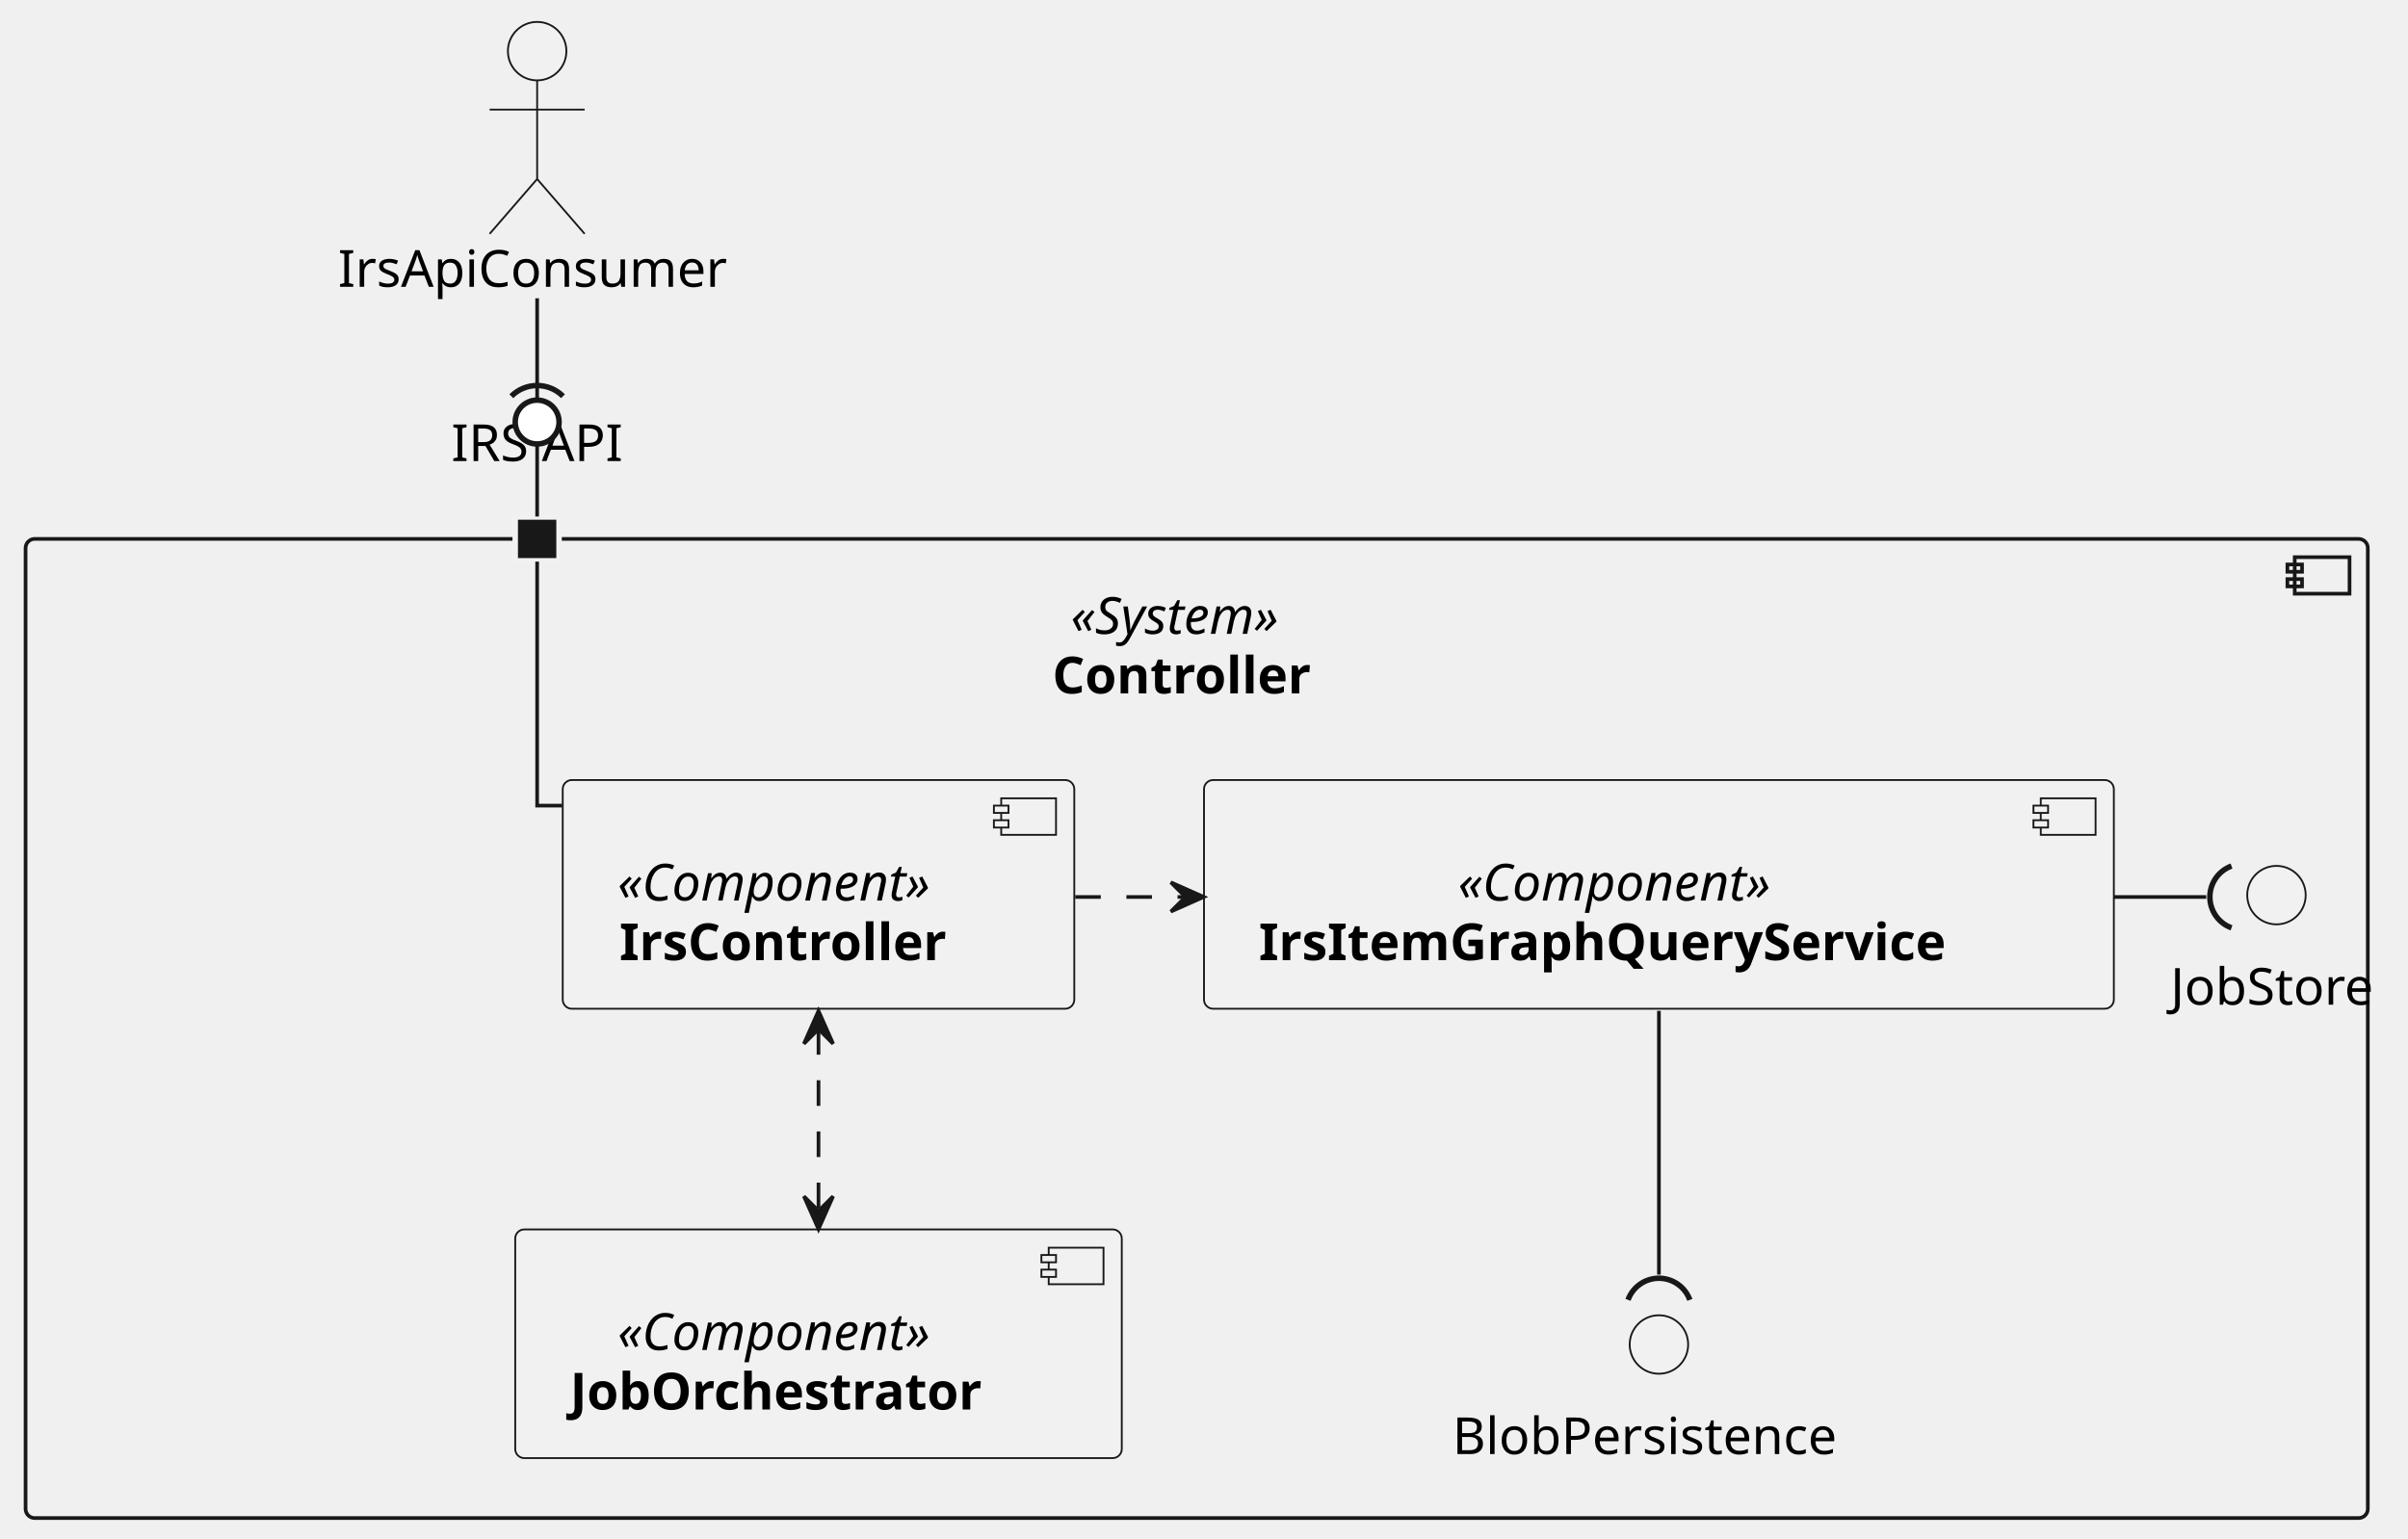
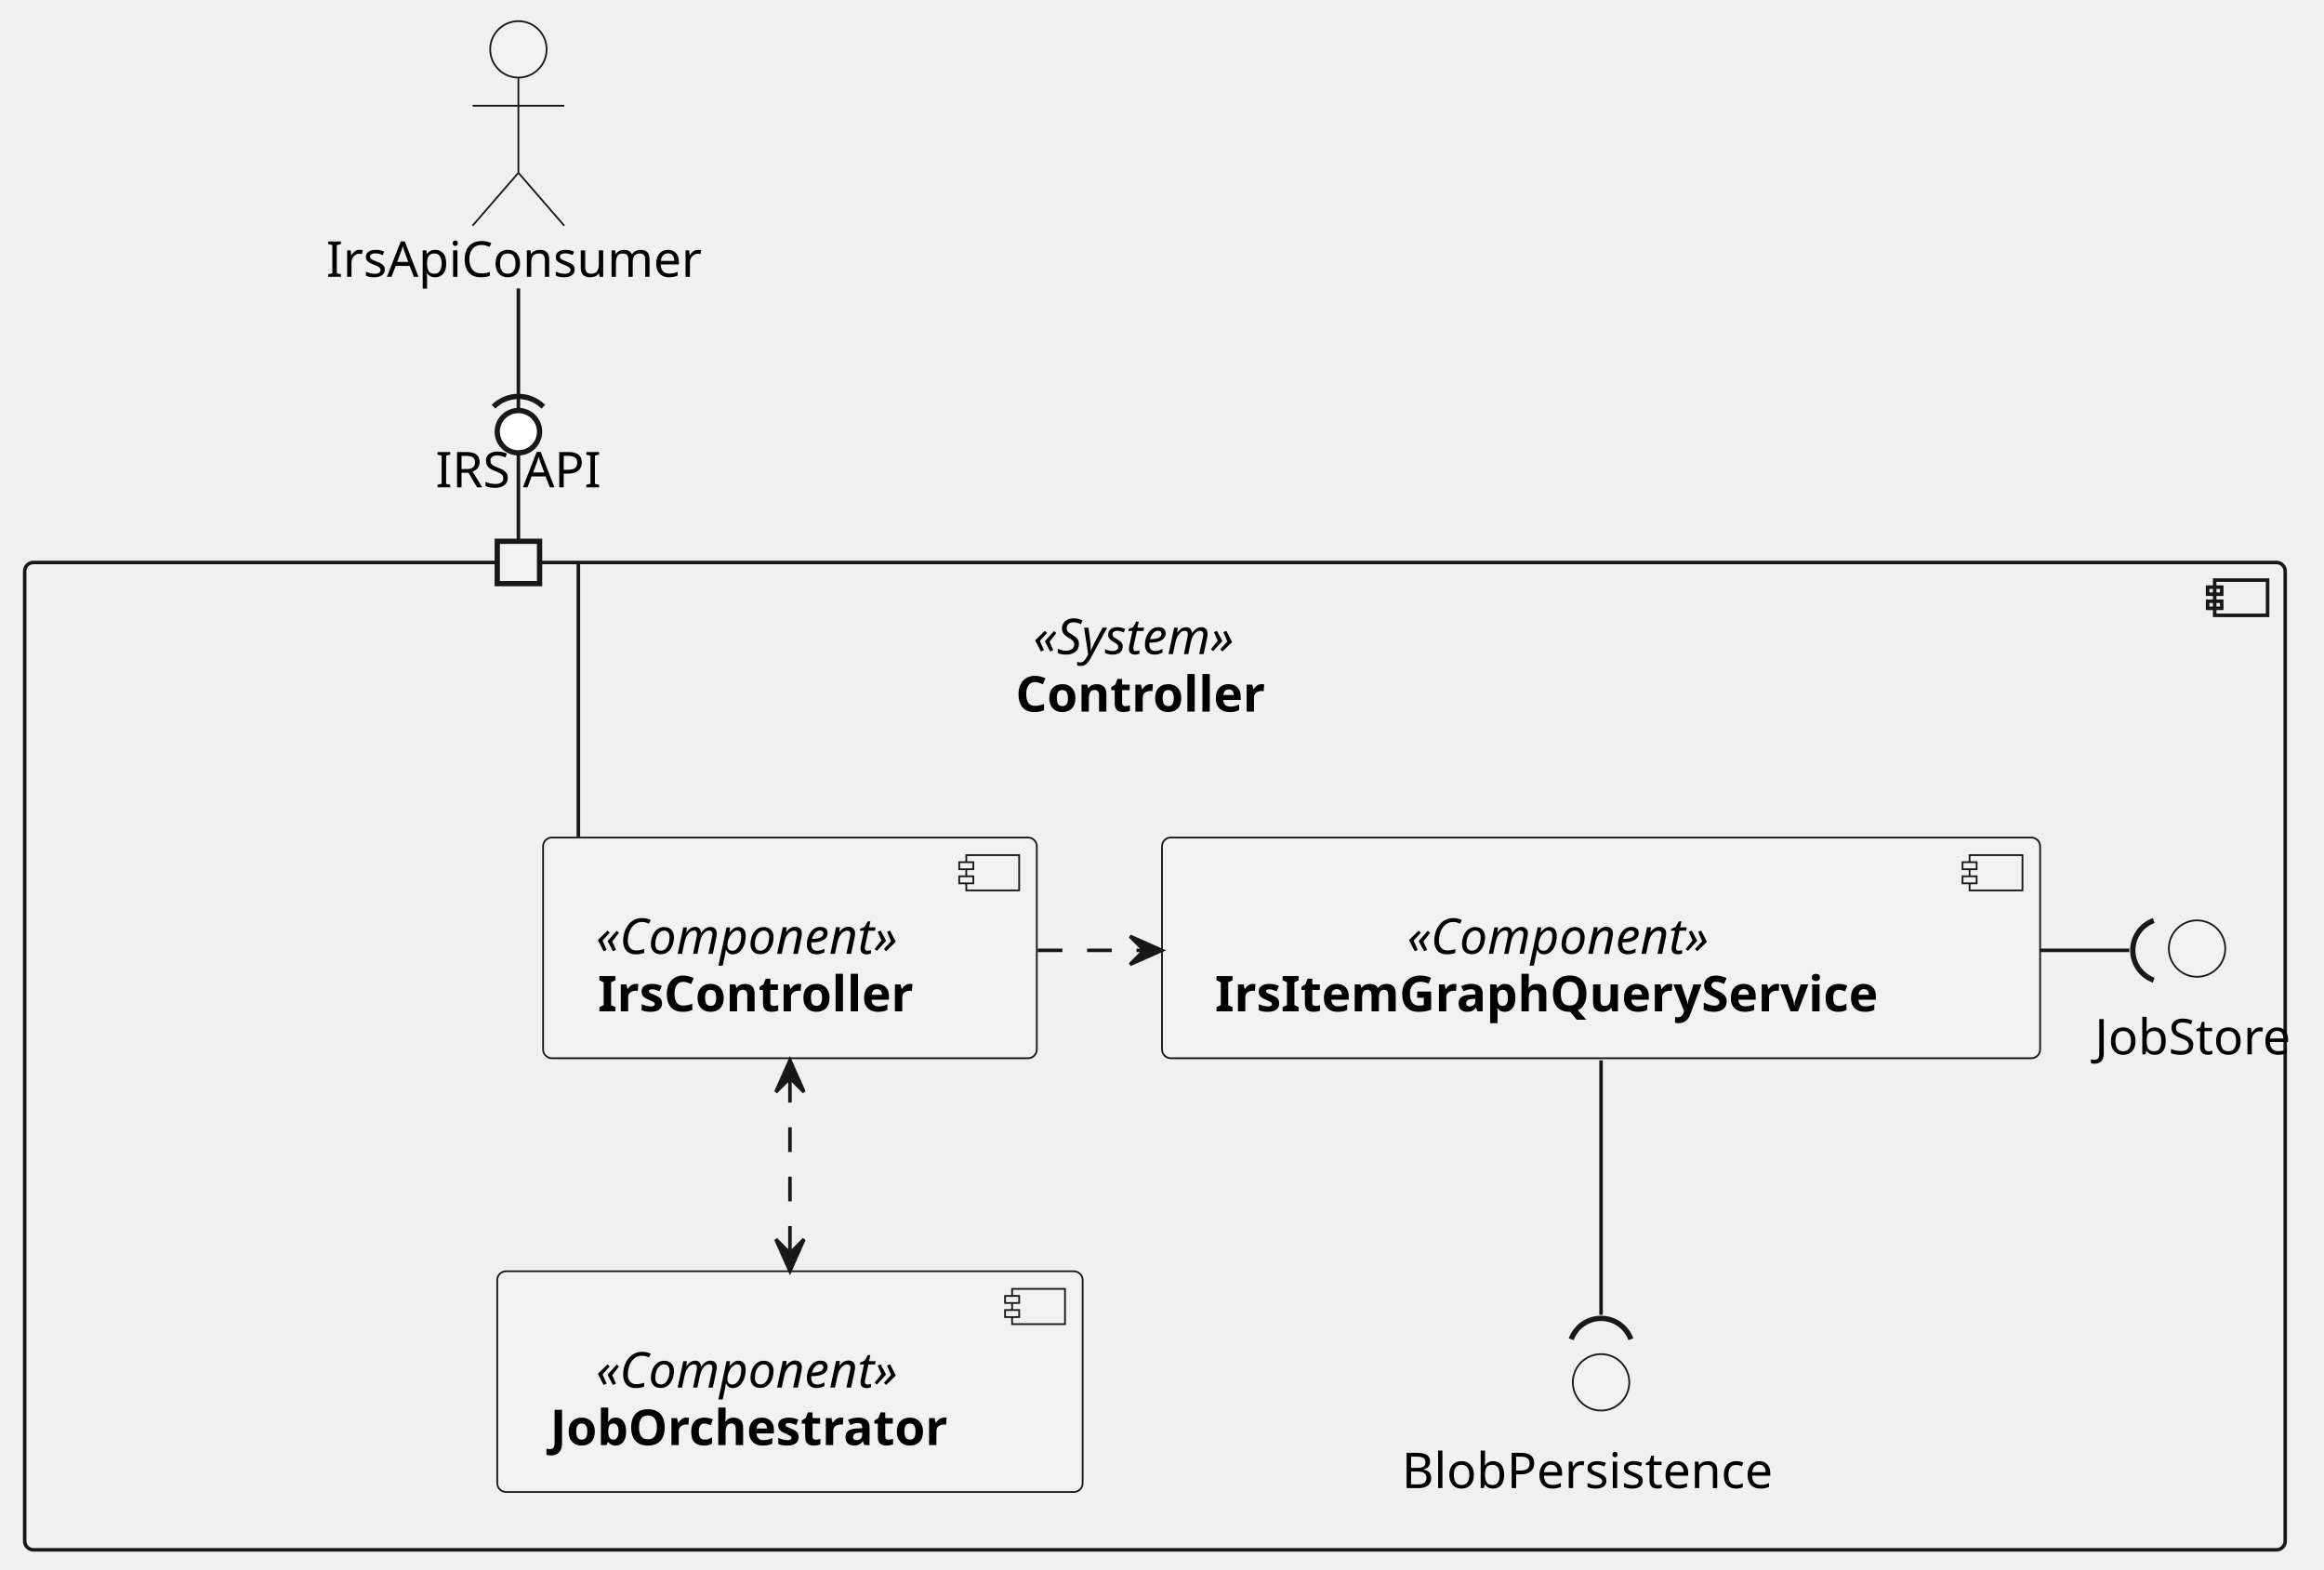
- <svg xmlns="http://www.w3.org/2000/svg" contentStyleType="text/css" height="421px" preserveAspectRatio="none" style="width:659px;height:421px;background:#FFFFFF;" version="1.1" viewBox="0 0 659 421" width="659px" zoomAndPan="magnify">
+ <svg xmlns="http://www.w3.org/2000/svg" contentStyleType="text/css" height="445px" preserveAspectRatio="none" style="width:659px;height:445px;background:#FFFFFF;" version="1.1" viewBox="0 0 659 445" width="659px" zoomAndPan="magnify">
  <defs />
  <g>
    <g id="cluster_Controller">
-       <rect height="268" rx="2.5" ry="2.5" style="stroke:#181818;stroke-width:1.0;fill:none;" width="641" x="7" y="147.5" />
-       <rect height="10" style="stroke:#181818;stroke-width:1.0;fill:none;" width="15" x="628" y="152.5" />
-       <rect height="2" style="stroke:#181818;stroke-width:1.0;fill:none;" width="4" x="626" y="154.5" />
-       <rect height="2" style="stroke:#181818;stroke-width:1.0;fill:none;" width="4" x="626" y="158.5" />
-       <text fill="#000000" font-family="&quot;Architects daughter&quot;" font-size="14" font-style="italic" lengthAdjust="spacing" textLength="69" x="293" y="173.495">«System»</text>
-       <text fill="#000000" font-family="&quot;Architects daughter&quot;" font-size="14" font-weight="bold" lengthAdjust="spacing" textLength="79" x="288" y="189.792">Controller</text>
+       <rect fill="none" height="280" rx="2.5" ry="2.5" style="stroke:#181818;stroke-width:1.0;" width="641" x="7" y="159.5" />
+       <rect fill="none" height="10" style="stroke:#181818;stroke-width:1.0;" width="15" x="628" y="164.5" />
+       <rect fill="none" height="2" style="stroke:#181818;stroke-width:1.0;" width="4" x="626" y="166.5" />
+       <rect fill="none" height="2" style="stroke:#181818;stroke-width:1.0;" width="4" x="626" y="170.5" />
+       <text fill="#000000" font-family="Architects daughter" font-size="14" font-style="italic" lengthAdjust="spacing" textLength="69" x="293" y="185.495">«System»</text>
+       <text fill="#000000" font-family="Architects daughter" font-size="14" font-weight="bold" lengthAdjust="spacing" textLength="79" x="288" y="201.792">Controller</text>
    </g>
    <g id="elem_IrsController">
-       <rect fill="#F1F1F1" height="62.594" rx="2.5" ry="2.5" style="stroke:#181818;stroke-width:0.5;" width="140" x="154" y="213.5" />
-       <rect fill="#F1F1F1" height="10" style="stroke:#181818;stroke-width:0.5;" width="15" x="274" y="218.5" />
-       <rect fill="#F1F1F1" height="2" style="stroke:#181818;stroke-width:0.5;" width="4" x="272" y="220.5" />
-       <rect fill="#F1F1F1" height="2" style="stroke:#181818;stroke-width:0.5;" width="4" x="272" y="224.5" />
-       <text fill="#000000" font-family="&quot;Architects daughter&quot;" font-size="14" font-style="italic" lengthAdjust="spacing" textLength="100" x="169" y="246.495">«Component»</text>
-       <text fill="#000000" font-family="&quot;Architects daughter&quot;" font-size="14" font-weight="bold" lengthAdjust="spacing" textLength="99" x="169.5" y="262.792">IrsController</text>
+       <rect fill="#F1F1F1" height="62.594" rx="2.5" ry="2.5" style="stroke:#181818;stroke-width:0.5;" width="140" x="154" y="237.5" />
+       <rect fill="#F1F1F1" height="10" style="stroke:#181818;stroke-width:0.5;" width="15" x="274" y="242.5" />
+       <rect fill="#F1F1F1" height="2" style="stroke:#181818;stroke-width:0.5;" width="4" x="272" y="244.5" />
+       <rect fill="#F1F1F1" height="2" style="stroke:#181818;stroke-width:0.5;" width="4" x="272" y="248.5" />
+       <text fill="#000000" font-family="Architects daughter" font-size="14" font-style="italic" lengthAdjust="spacing" textLength="100" x="169" y="270.495">«Component»</text>
+       <text fill="#000000" font-family="Architects daughter" font-size="14" font-weight="bold" lengthAdjust="spacing" textLength="99" x="169.5" y="286.792">IrsController</text>
    </g>
    <g id="elem_IrsItemGraphQueryService">
-       <rect fill="#F1F1F1" height="62.594" rx="2.5" ry="2.5" style="stroke:#181818;stroke-width:0.5;" width="249" x="329.5" y="213.5" />
-       <rect fill="#F1F1F1" height="10" style="stroke:#181818;stroke-width:0.5;" width="15" x="558.5" y="218.5" />
-       <rect fill="#F1F1F1" height="2" style="stroke:#181818;stroke-width:0.5;" width="4" x="556.5" y="220.5" />
-       <rect fill="#F1F1F1" height="2" style="stroke:#181818;stroke-width:0.5;" width="4" x="556.5" y="224.5" />
-       <text fill="#000000" font-family="&quot;Architects daughter&quot;" font-size="14" font-style="italic" lengthAdjust="spacing" textLength="100" x="399" y="246.495">«Component»</text>
-       <text fill="#000000" font-family="&quot;Architects daughter&quot;" font-size="14" font-weight="bold" lengthAdjust="spacing" textLength="209" x="344.5" y="262.792">IrsItemGraphQueryService</text>
+       <rect fill="#F1F1F1" height="62.594" rx="2.5" ry="2.5" style="stroke:#181818;stroke-width:0.5;" width="249" x="329.5" y="237.5" />
+       <rect fill="#F1F1F1" height="10" style="stroke:#181818;stroke-width:0.5;" width="15" x="558.5" y="242.5" />
+       <rect fill="#F1F1F1" height="2" style="stroke:#181818;stroke-width:0.5;" width="4" x="556.5" y="244.5" />
+       <rect fill="#F1F1F1" height="2" style="stroke:#181818;stroke-width:0.5;" width="4" x="556.5" y="248.5" />
+       <text fill="#000000" font-family="Architects daughter" font-size="14" font-style="italic" lengthAdjust="spacing" textLength="100" x="399" y="270.495">«Component»</text>
+       <text fill="#000000" font-family="Architects daughter" font-size="14" font-weight="bold" lengthAdjust="spacing" textLength="209" x="344.5" y="286.792">IrsItemGraphQueryService</text>
    </g>
-     <text fill="#000000" font-family="Architects daughter" font-size="14" lengthAdjust="spacing" textLength="47" x="123.5" y="126.198">IRS API</text>
-     <rect fill="#181818" height="12" style="stroke:#F1F1F1;stroke-width:1.5;" width="12" x="141" y="141.5" />
+     <text fill="#000000" font-family="Architects daughter" font-size="14" lengthAdjust="spacing" textLength="47" x="123.5" y="138.198">IRS API</text>
+     <rect fill="#F1F1F1" height="12" style="stroke:#181818;stroke-width:1.5;" width="12" x="141" y="153.5" />
    <g id="elem_JobOrchestrator">
-       <rect fill="#F1F1F1" height="62.594" rx="2.5" ry="2.5" style="stroke:#181818;stroke-width:0.5;" width="166" x="141" y="336.5" />
-       <rect fill="#F1F1F1" height="10" style="stroke:#181818;stroke-width:0.5;" width="15" x="287" y="341.5" />
-       <rect fill="#F1F1F1" height="2" style="stroke:#181818;stroke-width:0.5;" width="4" x="285" y="343.5" />
-       <rect fill="#F1F1F1" height="2" style="stroke:#181818;stroke-width:0.5;" width="4" x="285" y="347.5" />
-       <text fill="#000000" font-family="&quot;Architects daughter&quot;" font-size="14" font-style="italic" lengthAdjust="spacing" textLength="100" x="169" y="369.495">«Component»</text>
-       <text fill="#000000" font-family="&quot;Architects daughter&quot;" font-size="14" font-weight="bold" lengthAdjust="spacing" textLength="126" x="156" y="385.792">JobOrchestrator</text>
+       <rect fill="#F1F1F1" height="62.594" rx="2.5" ry="2.5" style="stroke:#181818;stroke-width:0.5;" width="166" x="141" y="360.5" />
+       <rect fill="#F1F1F1" height="10" style="stroke:#181818;stroke-width:0.5;" width="15" x="287" y="365.5" />
+       <rect fill="#F1F1F1" height="2" style="stroke:#181818;stroke-width:0.5;" width="4" x="285" y="367.5" />
+       <rect fill="#F1F1F1" height="2" style="stroke:#181818;stroke-width:0.5;" width="4" x="285" y="371.5" />
+       <text fill="#000000" font-family="Architects daughter" font-size="14" font-style="italic" lengthAdjust="spacing" textLength="100" x="169" y="393.495">«Component»</text>
+       <text fill="#000000" font-family="Architects daughter" font-size="14" font-weight="bold" lengthAdjust="spacing" textLength="126" x="156" y="409.792">JobOrchestrator</text>
    </g>
    <g id="elem_JobStore">
-       <ellipse cx="623" cy="245" fill="#F1F1F1" rx="8" ry="8" style="stroke:#181818;stroke-width:0.5;" />
-       <text fill="#000000" font-family="&quot;Architects daughter&quot;" font-size="14" lengthAdjust="spacing" textLength="58" x="594" y="274.995">JobStore</text>
+       <ellipse cx="623" cy="269" fill="#F1F1F1" rx="8" ry="8" style="stroke:#181818;stroke-width:0.5;" />
+       <text fill="#000000" font-family="Architects daughter" font-size="14" lengthAdjust="spacing" textLength="58" x="594" y="298.995">JobStore</text>
    </g>
    <g id="elem_BlobPersistence">
-       <ellipse cx="454" cy="368" fill="#F1F1F1" rx="8" ry="8" style="stroke:#181818;stroke-width:0.5;" />
-       <text fill="#000000" font-family="&quot;Architects daughter&quot;" font-size="14" lengthAdjust="spacing" textLength="113" x="397.5" y="397.995">BlobPersistence</text>
+       <ellipse cx="454" cy="392" fill="#F1F1F1" rx="8" ry="8" style="stroke:#181818;stroke-width:0.5;" />
+       <text fill="#000000" font-family="Architects daughter" font-size="14" lengthAdjust="spacing" textLength="113" x="397.5" y="421.995">BlobPersistence</text>
    </g>
    <g id="elem_IrsApiConsumer">
      <ellipse cx="147" cy="14" fill="#F1F1F1" rx="8" ry="8" style="stroke:#181818;stroke-width:0.5;" />
      <path d="M147,22 L147,49 M134,30 L160,30 M147,49 L134,64 M147,49 L160,64 " fill="none" style="stroke:#181818;stroke-width:0.5;" />
-       <text fill="#000000" font-family="&quot;Architects daughter&quot;" font-size="14" lengthAdjust="spacing" textLength="109" x="92.5" y="78.495">IrsApiConsumer</text>
+       <text fill="#000000" font-family="Architects daughter" font-size="14" lengthAdjust="spacing" textLength="109" x="92.5" y="78.495">IrsApiConsumer</text>
    </g>
    <g id="link_IrsController_IrsItemGraphQueryService">
-       <path d="M294.26,245.5 C294.26,245.5 324.43,245.5 324.43,245.5 " fill="none" id="IrsController-to-IrsItemGraphQueryService" style="stroke:#181818;stroke-width:1.0;stroke-dasharray:7.0,7.0;" />
-       <polygon fill="#181818" points="329.43,245.5,320.43,241.5,324.43,245.5,320.43,249.5,329.43,245.5" style="stroke:#181818;stroke-width:1.0;" />
+       <path d="M294.26,269.5 C294.26,269.5 324.43,269.5 324.43,269.5 " fill="none" id="IrsController-to-IrsItemGraphQueryService" style="stroke:#181818;stroke-width:1.0;stroke-dasharray:7.0,7.0;" />
+       <polygon fill="#181818" points="329.43,269.5,320.43,265.5,324.43,269.5,320.43,273.5,329.43,269.5" style="stroke:#181818;stroke-width:1.0;" />
    </g>
    <g id="link_IrsController_JobOrchestrator">
-       <path d="M224,281.68 C224,281.68 224,331.43 224,331.43 " fill="none" id="IrsController-JobOrchestrator" style="stroke:#181818;stroke-width:1.0;stroke-dasharray:7.0,7.0;" />
-       <polygon fill="#181818" points="224,336.43,228,327.43,224,331.43,220,327.43,224,336.43" style="stroke:#181818;stroke-width:1.0;" />
-       <polygon fill="#181818" points="224,276.68,220,285.68,224,281.68,228,285.68,224,276.68" style="stroke:#181818;stroke-width:1.0;" />
+       <path d="M224,305.68 C224,305.68 224,355.43 224,355.43 " fill="none" id="IrsController-JobOrchestrator" style="stroke:#181818;stroke-width:1.0;stroke-dasharray:7.0,7.0;" />
+       <polygon fill="#181818" points="224,300.68,220,309.68,224,305.68,228,309.68,224,300.68" style="stroke:#181818;stroke-width:1.0;" />
+       <polygon fill="#181818" points="224,360.43,228,351.43,224,355.43,220,351.43,224,360.43" style="stroke:#181818;stroke-width:1.0;" />
    </g>
    <g id="link_API_PORT_IrsController">
-       <path d="M147,153.72 C147,171.38 147,220.5 147,220.5 C147,220.5 149.6,220.5 153.83,220.5 " fill="none" id="API_PORT-IrsController" style="stroke:#181818;stroke-width:1.0;" />
+       <path d="M164,159.58 C164,161.7 164,205.74 164,237.3 " fill="none" id="API_PORT-IrsController" style="stroke:#181818;stroke-width:1.0;" />
    </g>
    <g id="link_IrsApiConsumer_API_PORT">
-       <path d="M147,81.64 C147,103.9 147,129.81 147,141.38 " fill="none" id="IrsApiConsumer-API_PORT" style="stroke:#181818;stroke-width:1.0;" />
-       <path d="M154.071,108.448 A10,10 0 0 0 139.929 108.448" fill="none" style="stroke:#181818;stroke-width:1.5;" />
-       <ellipse cx="147" cy="115.519" fill="#FFFFFF" rx="6" ry="6" style="stroke:#181818;stroke-width:1.5;" />
+       <path d="M147,81.8 C147,107.94 147,140.12 147,153.37 " fill="none" id="IrsApiConsumer-API_PORT" style="stroke:#181818;stroke-width:1.0;" />
+       <path d="M154.071,115.348 A10,10 0 0 0 139.929 115.348" fill="none" style="stroke:#181818;stroke-width:1.5;" />
+       <ellipse cx="147" cy="122.419" fill="#FFFFFF" rx="6" ry="6" style="stroke:#181818;stroke-width:1.5;" />
    </g>
    <g id="link_IrsItemGraphQueryService_JobStore">
-       <path d="M578.6,245.5 C578.6,245.5 603.78,245.5 603.78,245.5 " fill="none" id="IrsItemGraphQueryService-to-JobStore" style="stroke:#181818;stroke-width:1.0;" />
-       <path d="M610.702,237.043 A9,9 0 0 0 610.702 253.957" fill="none" style="stroke:#181818;stroke-width:1.5;" />
+       <path d="M578.6,269.5 C578.6,269.5 603.78,269.5 603.78,269.5 " fill="none" id="IrsItemGraphQueryService-to-JobStore" style="stroke:#181818;stroke-width:1.0;" />
+       <path d="M610.702,261.043 A9,9 0 0 0 610.702 277.957" fill="none" style="stroke:#181818;stroke-width:1.5;" />
    </g>
    <g id="link_IrsItemGraphQueryService_BlobPersistence">
-       <path d="M454,276.68 C454,276.68 454,348.86 454,348.86 " fill="none" id="IrsItemGraphQueryService-to-BlobPersistence" style="stroke:#181818;stroke-width:1.0;" />
-       <path d="M462.457,355.782 A9,9 0 0 0 445.543 355.782" fill="none" style="stroke:#181818;stroke-width:1.5;" />
+       <path d="M454,300.68 C454,300.68 454,372.86 454,372.86 " fill="none" id="IrsItemGraphQueryService-to-BlobPersistence" style="stroke:#181818;stroke-width:1.0;" />
+       <path d="M462.457,379.782 A9,9 0 0 0 445.543 379.782" fill="none" style="stroke:#181818;stroke-width:1.5;" />
    </g>
  </g>
</svg>
